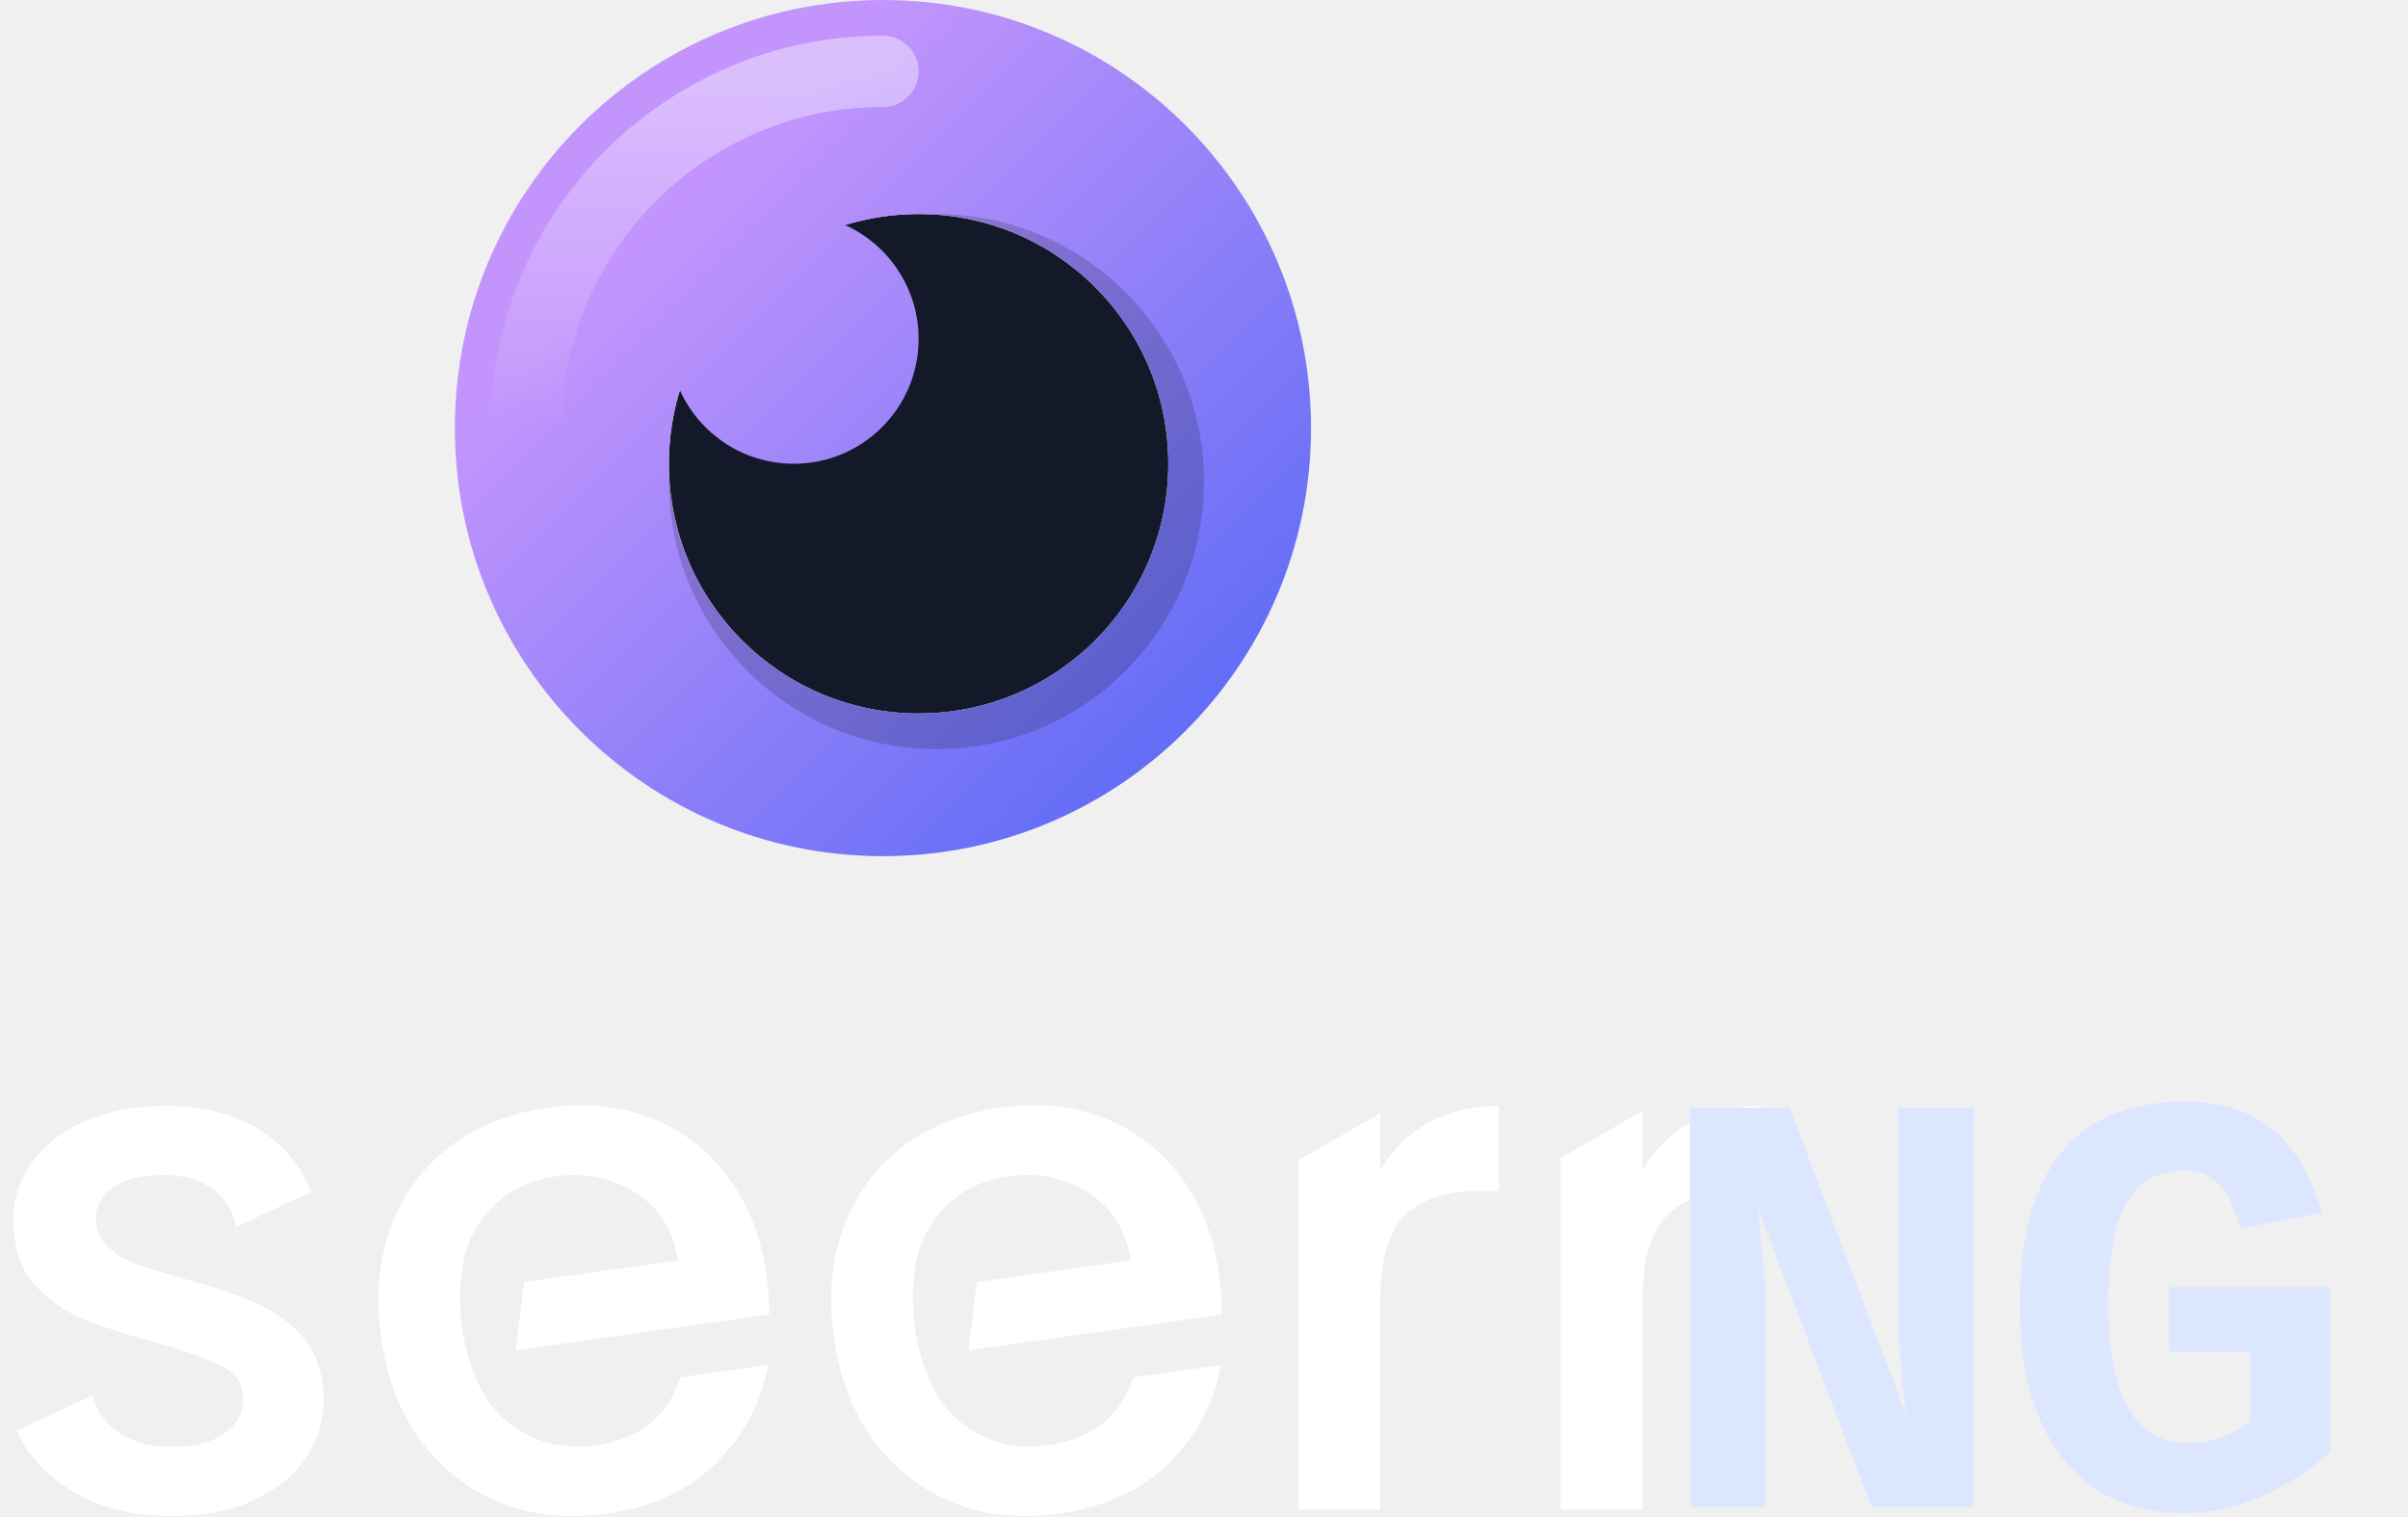
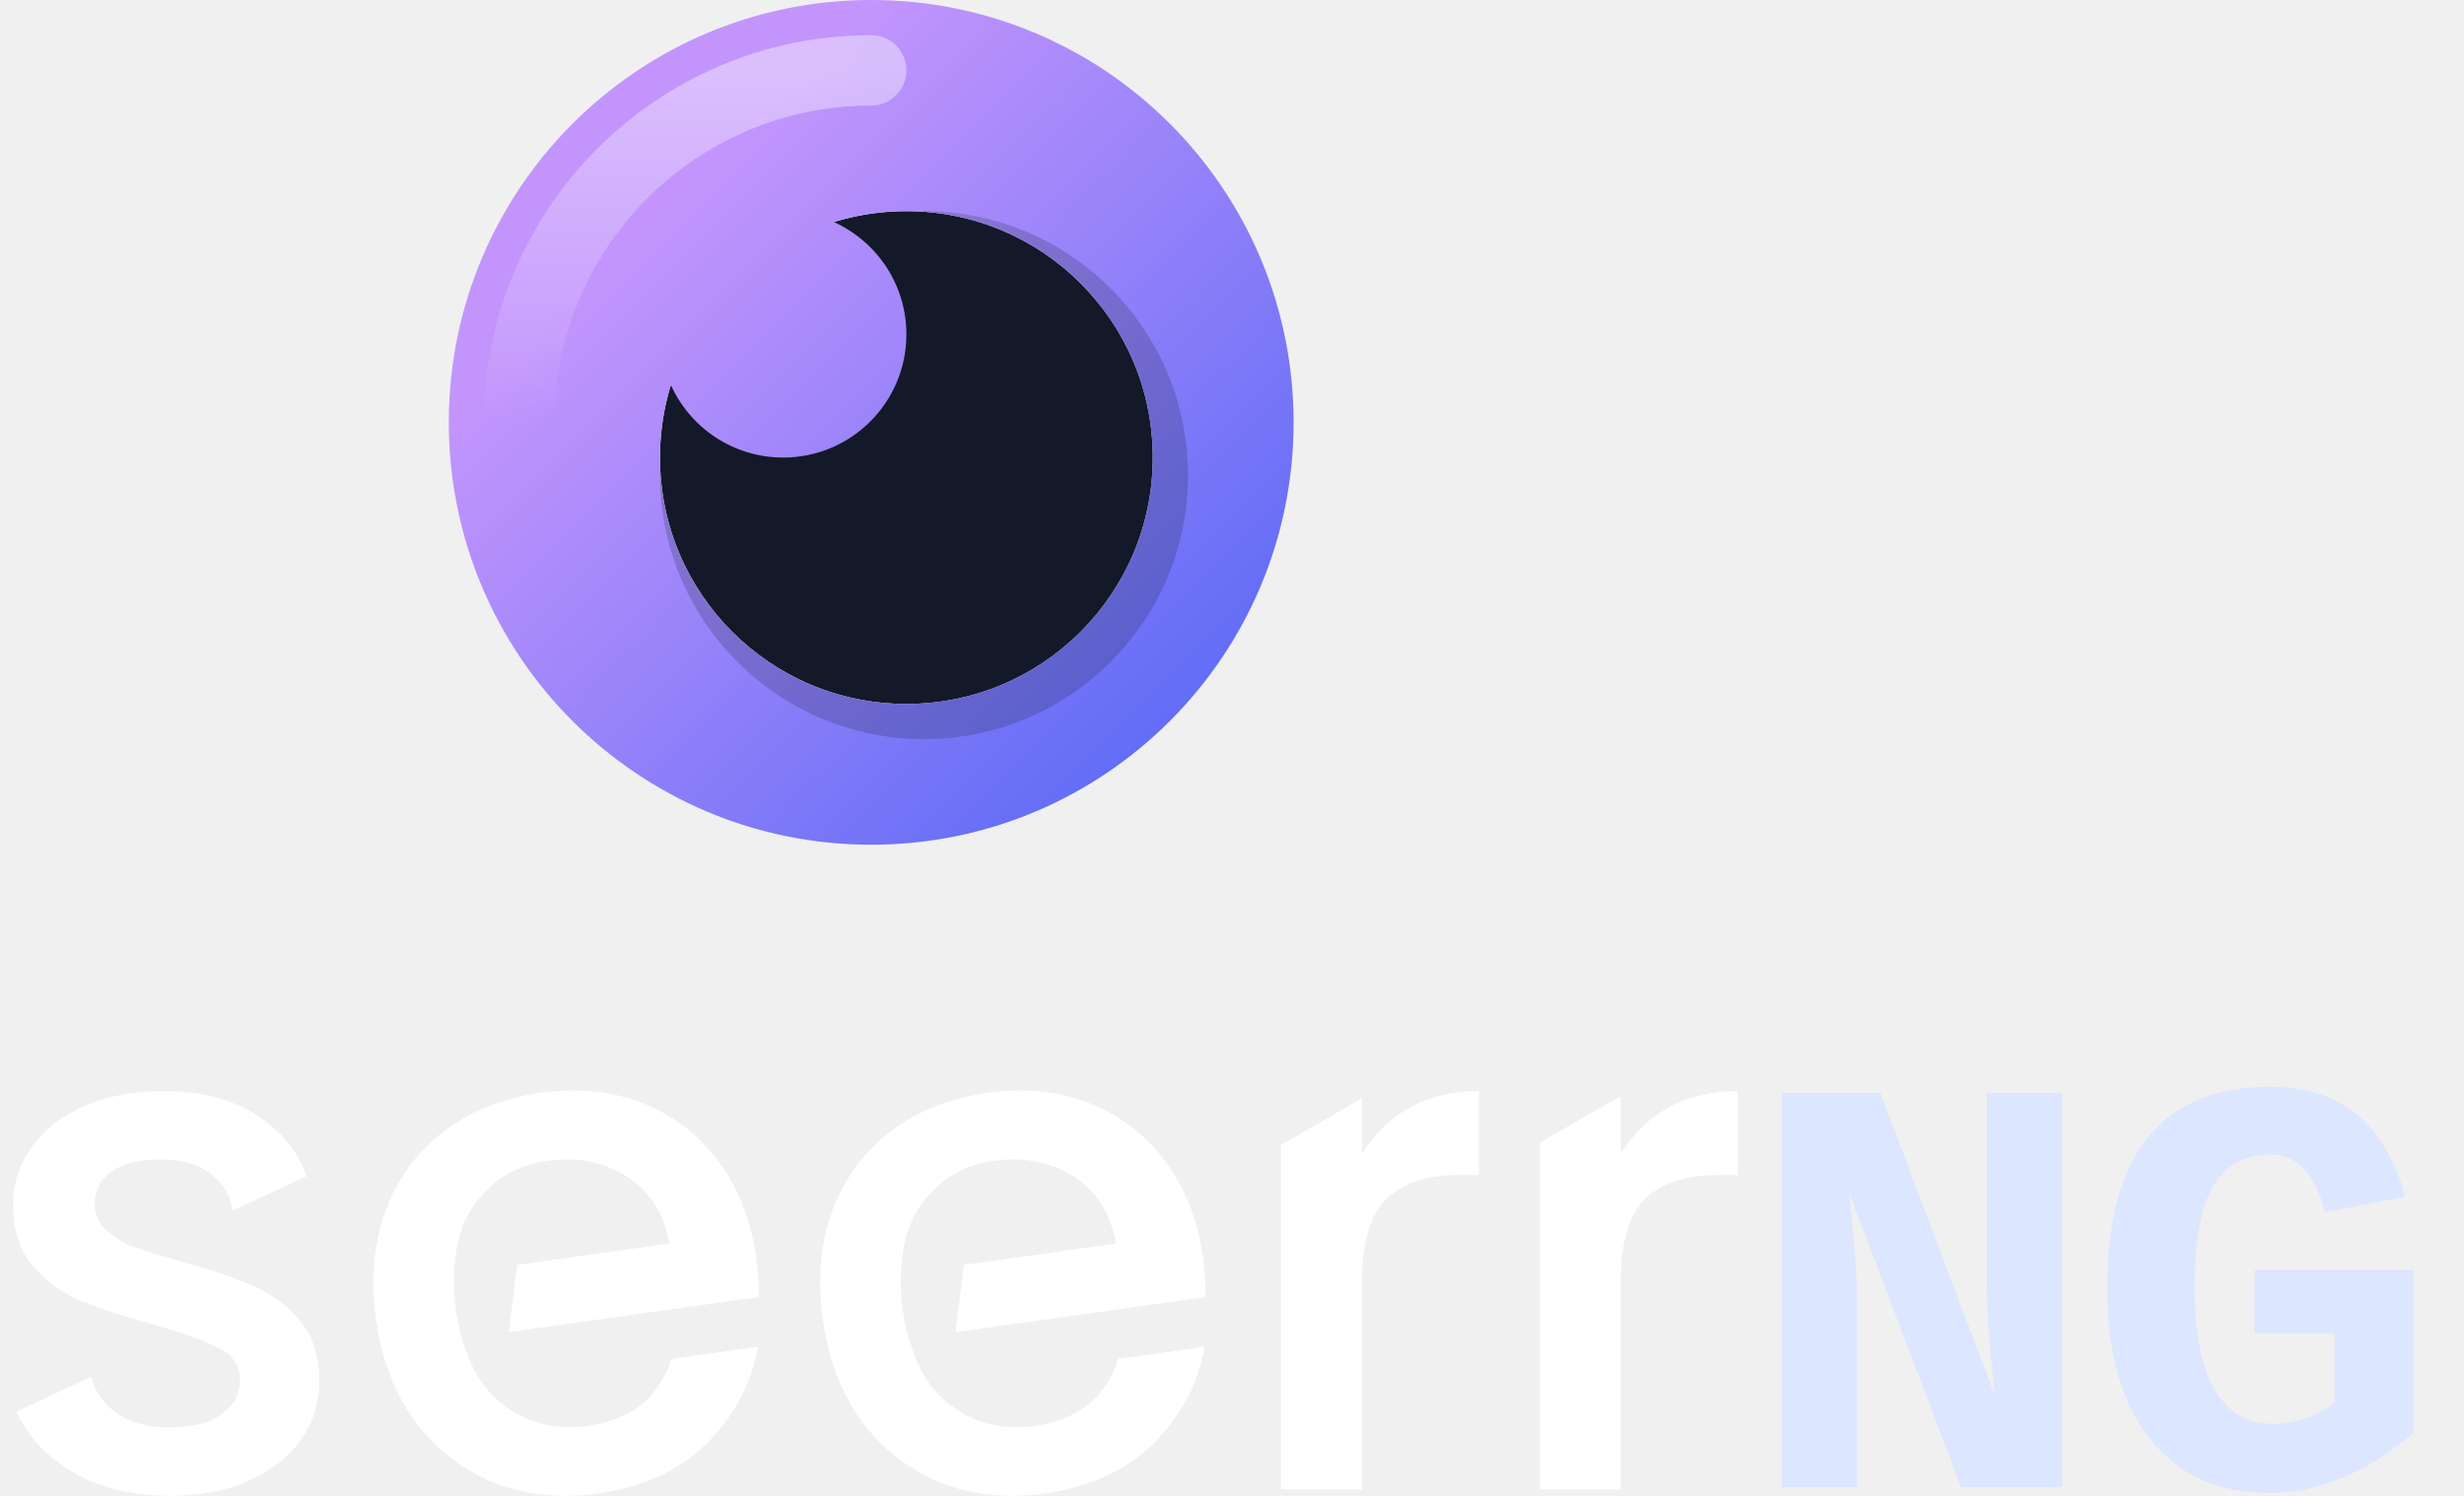
- <svg xmlns="http://www.w3.org/2000/svg" width="270" height="170" viewBox="0 0 270 170" fill="none">
+ <svg xmlns="http://www.w3.org/2000/svg" width="280" height="170" viewBox="0 0 280 170" fill="none">
  <circle cx="103" cy="52" r="28" fill="#131928" />
  <path fill-rule="evenodd" clip-rule="evenodd" d="M99 96C125.51 96 147 74.51 147 48C147 21.49 125.51 0 99 0C72.49 0 51 21.49 51 48C51 74.51 72.49 96 99 96ZM131 52C131 67.464 118.464 80 103 80C87.536 80 75 67.464 75 52C75 49.13 75.432 46.361 76.234 43.755C78.429 48.617 83.319 52 89 52C96.732 52 103 45.732 103 38C103 32.319 99.617 27.429 94.755 25.234C97.362 24.432 100.13 24 103 24C118.464 24 131 36.536 131 52Z" fill="url(#paint0_linear_311_206)" />
  <path opacity="0.2" fill-rule="evenodd" clip-rule="evenodd" d="M131 52C131 67.464 118.464 80 103 80C87.864 80 75.533 67.99 75.017 52.979C75.006 53.318 75 53.658 75 54C75 70.569 88.431 84 105 84C121.569 84 135 70.569 135 54C135 37.431 121.569 24 105 24C104.66 24 104.321 24.006 103.983 24.017C118.992 24.535 131 36.865 131 52Z" fill="#131928" />
  <path fill-rule="evenodd" clip-rule="evenodd" d="M99 12C79.118 12 63 28.118 63 48C63 50.209 61.209 52 59 52C56.791 52 55 50.209 55 48C55 23.7 74.7 4 99 4C101.209 4 103 5.791 103 8C103 10.209 101.209 12 99 12Z" fill="url(#paint1_linear_311_206)" />
  <path fill-rule="evenodd" clip-rule="evenodd" d="M174.984 129.867V169.272H184.169V145.828C184.169 141.301 185.082 138.121 186.909 136.288C188.789 134.456 191.528 133.54 195.127 133.54H197.463V124C194.402 124 191.743 124.647 189.487 125.94C187.285 127.18 185.512 128.931 184.169 131.195V124.728H183.886L174.984 129.867Z" fill="white" />
  <path fill-rule="evenodd" clip-rule="evenodd" d="M145.573 130.117V169.272H154.758V145.828C154.758 141.301 155.671 138.121 157.498 136.288C159.377 134.456 162.117 133.54 165.716 133.54H168.052V124C164.99 124 162.332 124.647 160.076 125.94C157.874 127.18 156.101 128.931 154.758 131.195V124.814L145.573 130.117Z" fill="white" />
  <path fill-rule="evenodd" clip-rule="evenodd" d="M136.689 142.875C136.922 144.529 137.026 146.039 137 147.403L108.595 151.395L109.533 143.752L126.79 141.327C126.264 137.972 124.689 135.445 122.063 133.746C119.438 132.047 116.396 131.44 112.939 131.926C109.801 132.367 107.257 133.759 105.308 136.101C103.756 137.917 102.837 140.106 102.55 142.669C102.192 145.346 102.195 149.861 103.977 154.106C104.886 156.629 106.398 158.614 108.513 160.06C111.153 161.866 114.176 162.53 117.58 162.051C122.473 161.364 125.642 158.823 127.085 154.429L136.899 153.05C136.139 157.293 134.188 160.969 131.045 164.078C127.948 167.125 123.819 169.012 118.66 169.737C114.458 170.327 110.55 169.924 106.936 168.527C103.369 167.069 100.387 164.767 97.992 161.62C95.643 158.413 94.15 154.541 93.512 150.004C92.875 145.468 93.22 141.365 94.549 137.695C95.923 133.964 98.127 130.933 101.163 128.601C104.251 126.262 107.949 124.79 112.258 124.185C116.407 123.601 120.231 123.989 123.731 125.348C127.23 126.706 130.117 128.913 132.39 131.968C134.656 134.97 136.089 138.605 136.689 142.875Z" fill="white" />
  <path fill-rule="evenodd" clip-rule="evenodd" d="M85.921 142.875C86.154 144.529 86.257 146.039 86.232 147.403L57.827 151.395L58.765 143.752L76.022 141.327C75.496 137.972 73.921 135.445 71.295 133.746C68.67 132.047 65.628 131.44 62.171 131.926C59.033 132.367 56.489 133.759 54.54 136.101C52.988 137.917 52.069 140.106 51.782 142.669C51.424 145.345 51.427 149.861 53.209 154.106C54.118 156.629 55.63 158.614 57.745 160.06C60.385 161.866 63.407 162.53 66.812 162.051C71.705 161.364 74.874 158.823 76.317 154.429L86.131 153.05C85.371 157.293 83.42 160.969 80.277 164.078C77.18 167.125 73.051 169.012 67.892 169.737C63.69 170.327 59.782 169.924 56.168 168.527C52.601 167.069 49.619 164.767 47.224 161.62C44.875 158.413 43.382 154.541 42.744 150.004C42.107 145.468 42.452 141.365 43.78 137.695C45.155 133.964 47.359 130.933 50.395 128.601C53.483 126.262 57.181 124.79 61.49 124.185C65.639 123.601 69.463 123.989 72.963 125.348C76.462 126.706 79.349 128.913 81.622 131.968C83.888 134.97 85.321 138.605 85.921 142.875Z" fill="white" />
  <path fill-rule="evenodd" clip-rule="evenodd" d="M19.297 170C15.806 170 12.664 169.38 9.87 168.141C7.131 166.847 4.956 165.122 3.344 162.967C2.751 162.153 2.26 161.307 1.87 160.427L10.397 156.451C10.721 157.974 11.566 159.283 12.932 160.38C14.597 161.619 16.665 162.239 19.136 162.239C21.714 162.239 23.701 161.754 25.098 160.784C26.548 159.76 27.273 158.466 27.273 156.903C27.273 155.233 26.468 153.993 24.856 153.185C23.299 152.376 20.801 151.487 17.363 150.517C14.033 149.6 11.321 148.711 9.226 147.849C7.131 146.987 5.305 145.666 3.747 143.888C2.243 142.109 1.491 139.764 1.491 136.854C1.491 134.483 2.189 132.327 3.586 130.387C4.983 128.393 6.97 126.83 9.548 125.698C12.18 124.566 15.188 124 18.572 124C23.621 124 27.676 125.293 30.738 127.88C32.667 129.449 34.04 131.379 34.857 133.67L26.459 137.586C26.177 135.927 25.402 134.578 24.131 133.54C22.681 132.354 20.72 131.761 18.25 131.761C15.833 131.761 13.979 132.219 12.69 133.135C11.401 134.052 10.757 135.264 10.757 136.773C10.757 137.959 11.186 138.956 12.046 139.765C12.905 140.573 13.953 141.22 15.188 141.705C16.423 142.136 18.25 142.702 20.667 143.402C23.89 144.265 26.521 145.154 28.562 146.07C30.657 146.933 32.457 148.226 33.961 149.951C35.465 151.675 36.243 153.966 36.297 156.822C36.297 159.356 35.599 161.619 34.202 163.613C32.806 165.608 30.819 167.17 28.24 168.302C25.716 169.434 22.735 170 19.297 170Z" fill="white" />
-   <text x="185" y="169" fill="#DDE6FF" font-family="ui-monospace, SFMono-Regular, Menlo, Monaco, Consolas, 'Liberation Mono', 'Courier New', monospace" font-size="68" font-weight="800" letter-spacing="-2">NG</text>
+   <text x="198" y="169" fill="#DDE6FF" font-family="ui-monospace, SFMono-Regular, Menlo, Monaco, Consolas, 'Liberation Mono', 'Courier New', monospace" font-size="68" font-weight="800" letter-spacing="-2">NG</text>
  <defs>
    <linearGradient id="paint0_linear_311_206" x1="99" y1="-2.07126e-06" x2="168.5" y2="69.5" gradientUnits="userSpaceOnUse">
      <stop stop-color="#C395FC" />
      <stop offset="1" stop-color="#4F65F5" />
    </linearGradient>
    <linearGradient id="paint1_linear_311_206" x1="79" y1="8" x2="79" y2="48" gradientUnits="userSpaceOnUse">
      <stop stop-color="white" stop-opacity="0.4" />
      <stop offset="1" stop-color="white" stop-opacity="0" />
    </linearGradient>
  </defs>
</svg>
